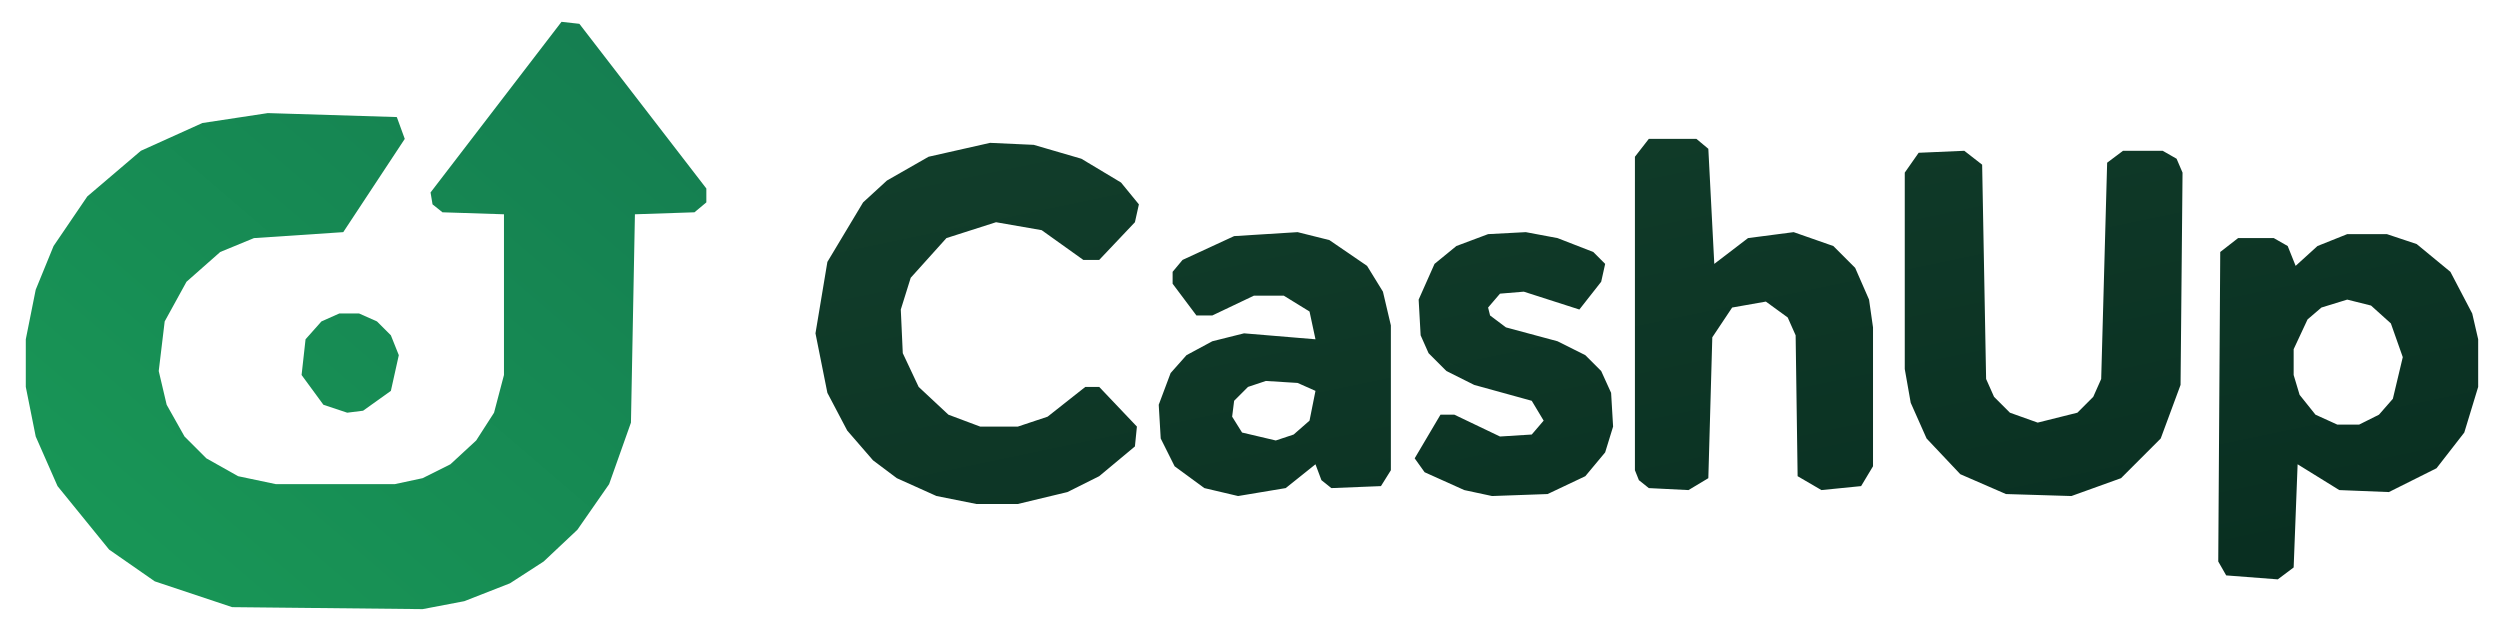
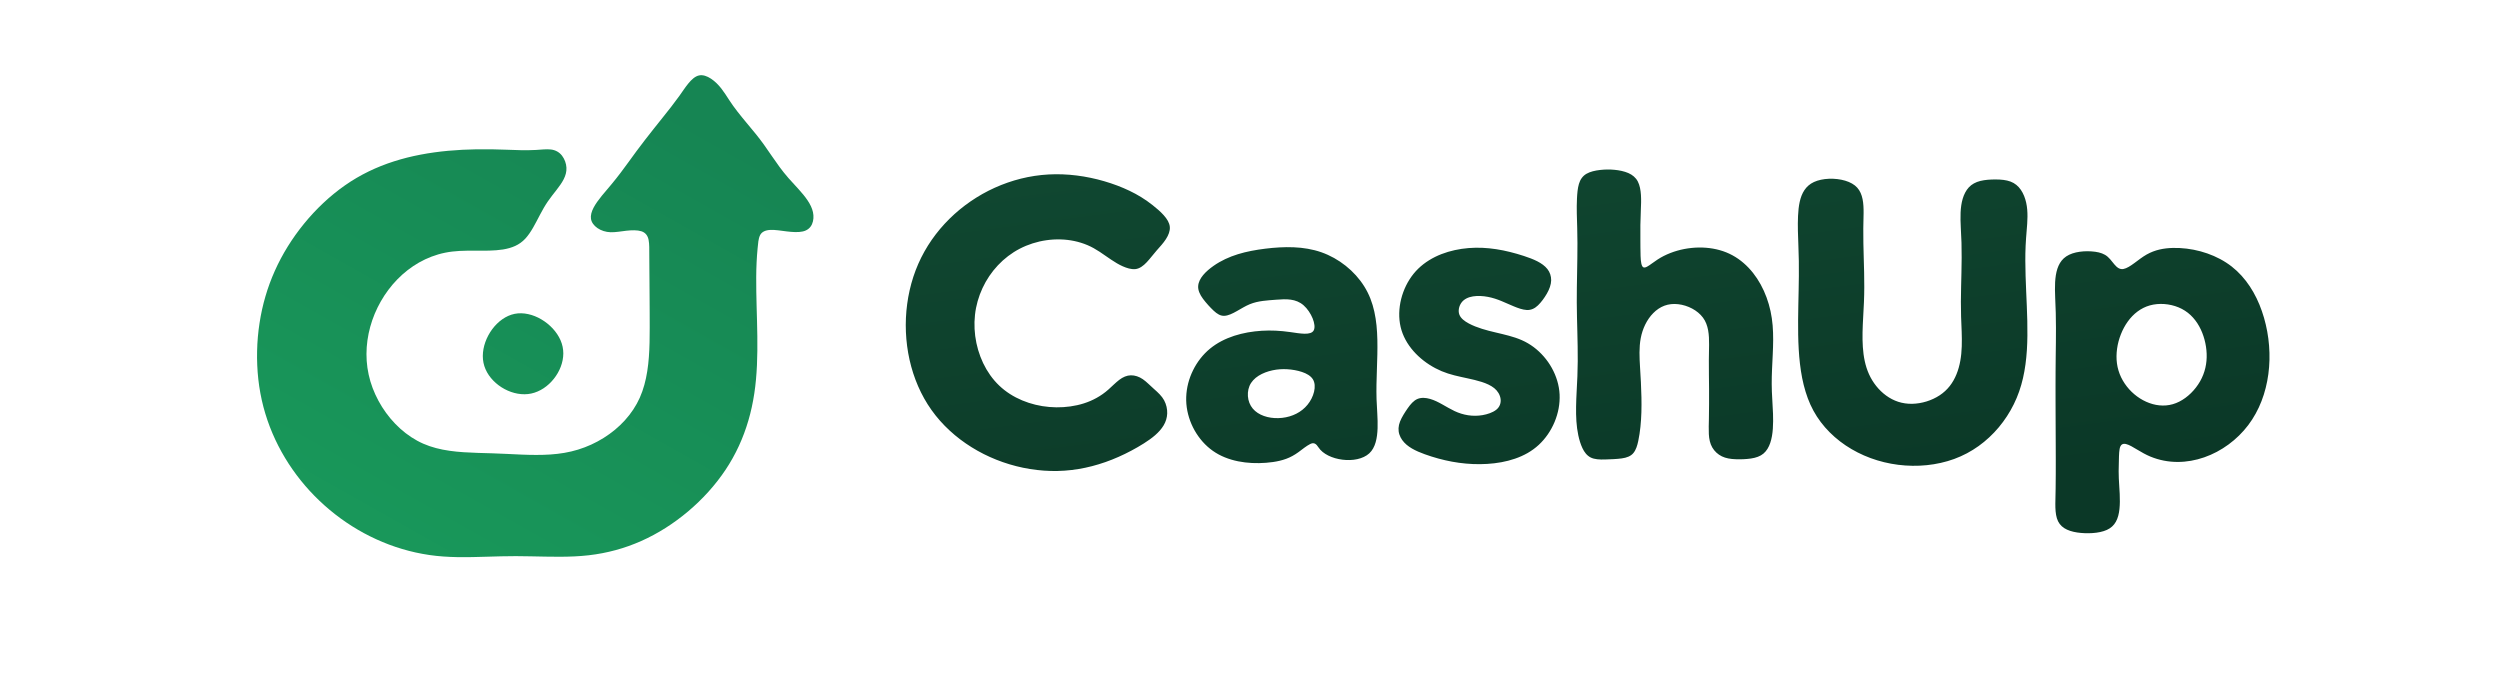
- <svg xmlns="http://www.w3.org/2000/svg" viewBox="145 35 1260 320" role="img" aria-label="CashUp">
+ <svg xmlns="http://www.w3.org/2000/svg" width="1536" height="413" viewBox="0 0 1536 413">
  <defs>
-     <linearGradient id="a" x1="0" x2="1" y1="1" y2="0">
-       <stop stop-color="#199957" />
-       <stop offset="1" stop-color="#147c50" />
+     <linearGradient id="icon" x1="0" y1="1" x2=".65" y2="0">
+       <stop stop-color="#199a5b" />
+       <stop offset="1" stop-color="#168553" />
    </linearGradient>
-     <linearGradient id="b" x1="0" x2="0.8" y1="0" y2="1">
-       <stop stop-color="#123e2b" />
-       <stop offset="1" stop-color="#092f21" />
+     <linearGradient id="text" x1="0" y1="0" x2=".5" y2="1">
+       <stop stop-color="#104831" />
+       <stop offset="1" stop-color="#0b3827" />
    </linearGradient>
  </defs>
-   <path fill="url(#a)" fill-rule="evenodd" d="M316,193 307,197 299,206 297,224 308,239 320,243 328,242 342,232 346,214 342,204 335,197 326,193Z M437,47 428,46 362,132 363,138 368,142 399,143 399,224 394,243 385,257 372,269 358,276 344,279 284,279 265,275 249,266 238,255 229,239 225,222 228,197 239,177 256,162 273,155 318,152 349,105 345,94 280,92 247,97 216,111 189,134 172,159 163,181 158,206 158,230 163,255 174,280 200,312 223,328 262,341 358,342 379,338 402,329 419,318 436,302 452,279 463,248 465,143 495,142 501,137 501,130Z" />
-   <path fill="url(#b)" fill-rule="evenodd" d="M1363,158 1348,153 1328,153 1313,159 1302,169 1298,159 1291,155 1273,155 1264,162 1263,318 1267,325 1293,327 1301,321 1303,269 1324,282 1349,283 1373,271 1387,253 1394,230 1394,206 1391,193 1380,172Z M1328,186 1340,189 1350,198 1356,215 1351,236 1344,244 1334,249 1323,249 1312,244 1304,234 1301,224 1301,211 1308,196 1315,190Z M895,153 879,159 868,168 860,186 861,204 865,213 874,222 888,229 917,237 923,247 917,254 901,255 878,244 871,244 858,266 863,273 883,282 897,285 925,284 944,275 954,263 958,250 957,233 952,222 944,214 930,207 904,200 896,194 895,190 901,183 913,182 941,191 952,177 954,168 948,162 930,155 914,152Z M741,166 736,172 736,178 748,194 756,194 777,184 792,184 805,192 808,206 772,203 756,207 743,214 735,223 729,239 730,256 737,270 752,281 769,285 793,281 808,269 811,277 816,281 841,280 846,272 846,199 842,182 834,169 815,156 799,152 767,154Z M767,237 774,230 783,227 799,228 808,232 805,247 797,254 788,257 771,253 766,245Z M1112,112 1105,122 1105,221 1108,238 1116,256 1133,274 1156,284 1189,285 1214,276 1234,256 1244,229 1245,122 1242,115 1235,111 1215,111 1207,117 1204,226 1200,235 1192,243 1172,248 1158,243 1150,235 1146,226 1144,118 1135,111Z M644,107 613,114 592,126 580,137 562,167 556,203 562,233 572,252 585,267 597,276 617,285 637,289 658,289 683,283 699,275 717,260 718,250 699,230 692,230 673,245 658,250 639,250 623,244 608,230 600,213 599,191 604,175 622,155 647,147 670,151 691,166 699,166 717,147 719,138 710,127 690,115 666,108Z M976,105 969,114 969,272 971,277 976,281 996,282 1006,276 1008,205 1018,190 1035,187 1046,195 1050,204 1051,275 1063,282 1083,280 1089,270 1089,200 1087,186 1080,170 1069,159 1049,152 1026,155 1009,168 1006,110 1000,105Z" />
+   <path d="M 316.17 192.83 C 313.47 193.38 310.90 194.56 308.56 196.21 C 306.23 197.85 304.13 199.95 302.36 202.35 C 300.60 204.74 299.17 207.42 298.18 210.21 C 297.19 212.99 296.65 215.90 296.64 218.73 C 296.63 221.57 297.20 224.33 298.32 226.88 C 299.44 229.44 301.08 231.79 303.08 233.84 C 305.08 235.90 307.43 237.66 309.98 239.03 C 312.53 240.40 315.28 241.38 318.07 241.87 C 320.86 242.36 323.68 242.37 326.38 241.79 C 329.08 241.22 331.66 240.08 334.01 238.53 C 336.36 236.97 338.49 235.00 340.27 232.75 C 342.06 230.51 343.51 227.99 344.52 225.34 C 345.53 222.69 346.09 219.91 346.10 217.14 C 346.10 214.38 345.52 211.63 344.39 209.04 C 343.25 206.44 341.60 204.00 339.58 201.82 C 337.57 199.65 335.19 197.74 332.62 196.23 C 330.05 194.71 327.29 193.59 324.49 192.99 C 321.69 192.38 318.86 192.29 316.17 192.83 Z M 429.42 46.36 C 427.04 46.90 424.88 48.88 422.89 51.32 C 420.90 53.75 419.09 56.56 417.38 58.95 C 415.66 61.34 414.04 63.48 412.38 65.62 C 410.72 67.75 409.00 69.92 407.20 72.17 C 405.41 74.43 403.56 76.74 401.70 79.07 C 399.85 81.41 398.00 83.76 396.20 86.08 C 394.39 88.41 392.65 90.70 391.00 92.95 C 389.34 95.19 387.76 97.39 386.16 99.59 C 384.56 101.78 382.95 103.98 381.26 106.22 C 379.56 108.45 377.77 110.73 375.81 113.09 C 373.85 115.45 371.69 117.90 369.70 120.35 C 367.71 122.81 365.90 125.28 364.66 127.66 C 363.43 130.04 362.78 132.34 363.10 134.47 C 363.42 136.60 364.87 138.61 367.07 140.13 C 369.27 141.65 372.16 142.61 375.22 142.69 C 378.27 142.76 381.53 142.13 384.84 141.76 C 388.15 141.39 391.53 141.30 394.05 142.09 C 396.58 142.89 397.98 144.77 398.50 147.41 C 399.02 150.06 398.90 153.27 398.92 156.34 C 398.94 159.40 398.96 162.43 398.98 165.45 C 399.00 168.47 399.03 171.48 399.05 174.47 C 399.07 177.46 399.09 180.45 399.11 183.43 C 399.13 186.41 399.15 189.39 399.16 192.38 C 399.18 195.37 399.19 198.37 399.18 201.37 C 399.18 204.38 399.17 207.40 399.09 210.40 C 399.02 213.39 398.89 216.38 398.67 219.33 C 398.45 222.28 398.13 225.19 397.68 228.05 C 397.24 230.90 396.65 233.70 395.90 236.42 C 395.15 239.14 394.23 241.78 393.10 244.32 C 391.97 246.86 390.62 249.30 389.08 251.62 C 387.54 253.94 385.82 256.15 383.93 258.23 C 382.04 260.31 379.98 262.27 377.80 264.08 C 375.61 265.89 373.28 267.56 370.85 269.08 C 368.42 270.60 365.88 271.96 363.26 273.16 C 360.65 274.35 357.95 275.38 355.19 276.23 C 352.44 277.08 349.64 277.74 346.80 278.23 C 343.96 278.72 341.09 279.04 338.19 279.24 C 335.29 279.44 332.36 279.51 329.41 279.51 C 326.47 279.51 323.50 279.43 320.52 279.31 C 317.54 279.19 314.55 279.04 311.55 278.89 C 308.56 278.75 305.56 278.62 302.56 278.52 C 299.57 278.43 296.58 278.36 293.61 278.26 C 290.65 278.17 287.70 278.04 284.79 277.84 C 281.88 277.64 279.01 277.37 276.19 276.96 C 273.37 276.56 270.60 276.02 267.91 275.31 C 265.21 274.60 262.58 273.71 260.03 272.59 C 257.48 271.47 255.02 270.12 252.66 268.57 C 250.30 267.02 248.04 265.27 245.91 263.35 C 243.78 261.43 241.77 259.34 239.90 257.12 C 238.04 254.90 236.32 252.54 234.76 250.07 C 233.21 247.61 231.82 245.04 230.61 242.40 C 229.40 239.76 228.38 237.04 227.56 234.29 C 226.75 231.53 226.14 228.74 225.74 225.93 C 225.34 223.13 225.15 220.30 225.16 217.49 C 225.17 214.67 225.37 211.85 225.76 209.07 C 226.15 206.28 226.72 203.51 227.47 200.80 C 228.21 198.08 229.14 195.41 230.22 192.80 C 231.31 190.19 232.56 187.65 233.96 185.19 C 235.36 182.73 236.91 180.36 238.61 178.10 C 240.30 175.83 242.14 173.68 244.11 171.66 C 246.08 169.63 248.18 167.75 250.41 166.01 C 252.64 164.28 254.98 162.70 257.44 161.30 C 259.91 159.90 262.48 158.69 265.16 157.67 C 267.83 156.65 270.61 155.84 273.48 155.26 C 276.36 154.67 279.33 154.34 282.36 154.17 C 285.39 154.01 288.46 154.00 291.52 154.01 C 294.57 154.02 297.60 154.05 300.54 153.98 C 303.48 153.90 306.33 153.71 309.03 153.28 C 311.72 152.84 314.25 152.16 316.55 151.10 C 318.85 150.04 320.91 148.59 322.71 146.66 C 324.50 144.74 326.06 142.40 327.53 139.86 C 329.00 137.32 330.39 134.57 331.83 131.84 C 333.28 129.10 334.80 126.37 336.52 123.86 C 338.24 121.35 340.13 119.02 341.88 116.77 C 343.63 114.51 345.23 112.32 346.36 110.07 C 347.49 107.82 348.15 105.51 348.02 103.02 C 347.90 100.53 346.95 97.80 345.32 95.67 C 343.69 93.54 341.33 92.18 338.50 91.85 C 335.68 91.52 332.44 91.95 329.30 92.13 C 326.16 92.30 323.06 92.33 320.00 92.27 C 316.94 92.22 313.91 92.10 310.89 91.98 C 307.88 91.87 304.88 91.78 301.89 91.73 C 298.90 91.69 295.92 91.69 292.96 91.73 C 290.00 91.78 287.05 91.87 284.13 92.02 C 281.20 92.17 278.29 92.38 275.41 92.64 C 272.52 92.91 269.65 93.23 266.81 93.63 C 263.97 94.02 261.16 94.48 258.37 95.02 C 255.59 95.55 252.83 96.16 250.10 96.84 C 247.38 97.53 244.68 98.30 242.02 99.15 C 239.36 100.00 236.73 100.94 234.14 101.97 C 231.56 103.00 229.01 104.12 226.50 105.34 C 223.99 106.56 221.52 107.88 219.09 109.30 C 216.67 110.72 214.29 112.25 211.96 113.88 C 209.63 115.51 207.34 117.23 205.12 119.05 C 202.89 120.86 200.72 122.77 198.62 124.75 C 196.51 126.73 194.47 128.78 192.49 130.91 C 190.52 133.03 188.61 135.22 186.79 137.46 C 184.96 139.70 183.20 142.00 181.53 144.34 C 179.86 146.68 178.28 149.07 176.78 151.48 C 175.28 153.90 173.87 156.35 172.55 158.83 C 171.23 161.31 170.01 163.82 168.87 166.37 C 167.73 168.92 166.68 171.49 165.71 174.10 C 164.75 176.72 163.88 179.36 163.10 182.04 C 162.31 184.71 161.62 187.42 161.01 190.17 C 160.40 192.91 159.89 195.69 159.46 198.50 C 159.03 201.31 158.68 204.15 158.43 207.02 C 158.18 209.89 158.02 212.77 157.96 215.67 C 157.89 218.56 157.92 221.47 158.05 224.37 C 158.17 227.27 158.39 230.16 158.71 233.04 C 159.03 235.92 159.45 238.79 159.98 241.62 C 160.50 244.45 161.13 247.26 161.85 250.03 C 162.58 252.79 163.41 255.52 164.33 258.22 C 165.25 260.91 166.27 263.56 167.38 266.17 C 168.49 268.78 169.69 271.35 170.98 273.87 C 172.27 276.39 173.64 278.86 175.10 281.28 C 176.55 283.71 178.09 286.08 179.71 288.39 C 181.32 290.71 183.02 292.97 184.79 295.17 C 186.55 297.37 188.39 299.51 190.30 301.59 C 192.21 303.67 194.19 305.68 196.24 307.63 C 198.28 309.58 200.39 311.46 202.56 313.27 C 204.72 315.08 206.95 316.82 209.24 318.49 C 211.52 320.15 213.86 321.74 216.25 323.25 C 218.64 324.76 221.08 326.19 223.57 327.54 C 226.06 328.88 228.59 330.15 231.17 331.32 C 233.74 332.50 236.36 333.59 239.02 334.59 C 241.67 335.59 244.37 336.49 247.10 337.30 C 249.82 338.12 252.58 338.83 255.37 339.45 C 258.16 340.06 260.98 340.58 263.82 341.00 C 266.66 341.41 269.53 341.72 272.41 341.92 C 275.30 342.13 278.21 342.25 281.13 342.30 C 284.06 342.34 287.00 342.33 289.96 342.28 C 292.92 342.23 295.89 342.14 298.88 342.05 C 301.87 341.96 304.87 341.87 307.88 341.80 C 310.90 341.73 313.92 341.69 316.95 341.69 C 319.98 341.70 323.02 341.75 326.06 341.81 C 329.10 341.87 332.13 341.94 335.15 341.99 C 338.17 342.05 341.18 342.08 344.16 342.07 C 347.15 342.05 350.11 341.99 353.03 341.85 C 355.96 341.71 358.85 341.48 361.70 341.16 C 364.56 340.83 367.36 340.40 370.13 339.87 C 372.90 339.34 375.63 338.70 378.32 337.97 C 381.02 337.24 383.67 336.40 386.28 335.47 C 388.90 334.53 391.48 333.50 394.02 332.37 C 396.56 331.24 399.07 330.01 401.54 328.68 C 404.01 327.35 406.45 325.93 408.85 324.41 C 411.26 322.89 413.62 321.27 415.94 319.57 C 418.26 317.87 420.53 316.09 422.74 314.23 C 424.95 312.36 427.10 310.42 429.18 308.41 C 431.27 306.40 433.28 304.32 435.21 302.18 C 437.15 300.03 439.00 297.83 440.77 295.57 C 442.53 293.31 444.20 291.00 445.78 288.64 C 447.35 286.28 448.82 283.87 450.19 281.42 C 451.56 278.97 452.82 276.48 453.99 273.95 C 455.15 271.42 456.22 268.85 457.19 266.24 C 458.16 263.63 459.04 260.98 459.82 258.30 C 460.61 255.61 461.30 252.89 461.90 250.13 C 462.50 247.38 463.01 244.59 463.44 241.76 C 463.87 238.94 464.21 236.08 464.47 233.20 C 464.74 230.31 464.93 227.40 465.07 224.46 C 465.20 221.52 465.28 218.56 465.31 215.58 C 465.34 212.61 465.33 209.61 465.30 206.59 C 465.26 203.58 465.20 200.56 465.12 197.52 C 465.05 194.49 464.96 191.44 464.87 188.39 C 464.79 185.35 464.72 182.30 464.67 179.27 C 464.62 176.24 464.60 173.21 464.62 170.22 C 464.64 167.22 464.71 164.24 464.85 161.30 C 464.99 158.36 465.19 155.45 465.47 152.59 C 465.76 149.73 465.91 146.69 466.98 144.52 C 468.05 142.35 470.43 141.38 473.38 141.26 C 476.34 141.13 479.85 141.75 483.38 142.18 C 486.90 142.61 490.44 142.83 493.23 142.21 C 496.02 141.60 497.92 139.94 498.90 137.72 C 499.89 135.49 500.02 132.83 499.49 130.36 C 498.95 127.88 497.77 125.49 496.20 123.15 C 494.64 120.80 492.70 118.51 490.65 116.24 C 488.60 113.96 486.44 111.70 484.45 109.43 C 482.46 107.16 480.66 104.87 478.96 102.58 C 477.27 100.29 475.68 97.99 474.10 95.70 C 472.53 93.40 470.97 91.11 469.34 88.84 C 467.71 86.57 465.98 84.32 464.16 82.08 C 462.35 79.84 460.47 77.60 458.60 75.36 C 456.73 73.11 454.86 70.84 453.08 68.54 C 451.29 66.24 449.60 63.90 448.04 61.50 C 446.48 59.11 444.99 56.70 443.21 54.42 C 441.43 52.15 439.26 49.93 436.83 48.34 C 434.41 46.74 431.80 45.83 429.42 46.36 Z" fill="url(#icon)" fill-rule="evenodd" />
+   <path d="M 1335.03 152.33 C 1332.23 152.40 1329.50 152.68 1326.81 153.31 C 1324.13 153.94 1321.50 154.92 1318.91 156.37 C 1316.33 157.83 1313.78 159.85 1311.36 161.63 C 1308.95 163.40 1306.66 164.90 1304.61 165.27 C 1302.55 165.65 1300.81 164.54 1299.12 162.50 C 1297.44 160.45 1295.69 157.93 1293.34 156.58 C 1291.00 155.22 1288.15 154.67 1285.00 154.45 C 1281.86 154.22 1278.48 154.42 1275.46 155.10 C 1272.44 155.79 1269.86 157.00 1267.99 158.72 C 1266.13 160.43 1264.88 162.62 1264.05 165.13 C 1263.23 167.64 1262.83 170.47 1262.66 173.47 C 1262.50 176.46 1262.57 179.63 1262.70 182.80 C 1262.82 185.98 1262.98 189.15 1263.06 192.24 C 1263.14 195.32 1263.17 198.35 1263.18 201.34 C 1263.19 204.33 1263.17 207.28 1263.14 210.23 C 1263.11 213.18 1263.06 216.11 1263.03 219.07 C 1262.99 222.02 1262.97 224.99 1262.95 227.98 C 1262.93 230.98 1262.92 233.98 1262.92 237.00 C 1262.92 240.02 1262.92 243.05 1262.93 246.09 C 1262.94 249.12 1262.95 252.16 1262.96 255.20 C 1262.97 258.23 1262.99 261.27 1263.00 264.30 C 1263.02 267.32 1263.03 270.34 1263.04 273.35 C 1263.05 276.35 1263.06 279.34 1263.07 282.32 C 1263.07 285.29 1263.07 288.23 1263.06 291.16 C 1263.05 294.10 1263.03 297.04 1262.98 300.08 C 1262.94 303.12 1262.81 306.31 1262.80 309.50 C 1262.79 312.70 1262.96 315.82 1263.75 318.44 C 1264.55 321.05 1266.07 323.07 1268.25 324.47 C 1270.43 325.87 1273.20 326.71 1276.23 327.16 C 1279.25 327.62 1282.54 327.73 1285.71 327.52 C 1288.89 327.30 1291.93 326.71 1294.43 325.59 C 1296.92 324.47 1298.77 322.76 1299.99 320.56 C 1301.22 318.36 1301.88 315.70 1302.19 312.79 C 1302.51 309.88 1302.49 306.72 1302.35 303.51 C 1302.21 300.31 1301.95 297.06 1301.80 293.98 C 1301.66 290.89 1301.69 288.12 1301.79 285.18 C 1301.89 282.25 1301.81 278.55 1302.29 275.85 C 1302.77 273.15 1304.18 272.34 1306.18 272.80 C 1308.18 273.26 1310.62 274.75 1313.19 276.30 C 1315.75 277.85 1318.45 279.38 1321.17 280.51 C 1323.89 281.63 1326.66 282.46 1329.45 283.00 C 1332.23 283.55 1335.04 283.81 1337.84 283.82 C 1340.63 283.83 1343.42 283.58 1346.17 283.10 C 1348.92 282.62 1351.64 281.91 1354.29 280.98 C 1356.94 280.06 1359.53 278.92 1362.03 277.60 C 1364.53 276.27 1366.93 274.76 1369.22 273.08 C 1371.51 271.40 1373.68 269.56 1375.70 267.57 C 1377.73 265.58 1379.60 263.45 1381.31 261.20 C 1383.01 258.95 1384.54 256.57 1385.90 254.10 C 1387.27 251.63 1388.46 249.06 1389.48 246.42 C 1390.51 243.77 1391.37 241.05 1392.06 238.27 C 1392.76 235.50 1393.30 232.67 1393.68 229.80 C 1394.06 226.94 1394.29 224.04 1394.36 221.14 C 1394.43 218.23 1394.35 215.32 1394.12 212.41 C 1393.90 209.51 1393.52 206.61 1393.00 203.75 C 1392.48 200.89 1391.82 198.07 1391.02 195.30 C 1390.22 192.53 1389.28 189.81 1388.20 187.18 C 1387.11 184.55 1385.89 182.00 1384.50 179.56 C 1383.12 177.12 1381.59 174.79 1379.89 172.60 C 1378.20 170.41 1376.34 168.35 1374.32 166.46 C 1372.29 164.57 1370.10 162.85 1367.73 161.32 C 1365.36 159.78 1362.83 158.44 1360.20 157.29 C 1357.56 156.14 1354.81 155.18 1352.01 154.42 C 1349.22 153.67 1346.36 153.11 1343.51 152.76 C 1340.67 152.41 1337.82 152.27 1335.03 152.33 Z M 1320.87 187.64 C 1323.65 186.86 1326.68 186.59 1329.70 186.80 C 1332.72 187.01 1335.75 187.71 1338.52 188.85 C 1341.29 190.00 1343.78 191.61 1345.88 193.59 C 1347.99 195.57 1349.75 197.91 1351.17 200.47 C 1352.60 203.03 1353.68 205.80 1354.45 208.66 C 1355.21 211.51 1355.67 214.44 1355.77 217.35 C 1355.88 220.27 1355.63 223.18 1354.97 226.02 C 1354.31 228.86 1353.24 231.64 1351.74 234.27 C 1350.24 236.90 1348.33 239.38 1346.15 241.52 C 1343.97 243.66 1341.52 245.47 1338.92 246.78 C 1336.33 248.09 1333.59 248.87 1330.83 249.09 C 1328.07 249.32 1325.29 249.02 1322.58 248.27 C 1319.87 247.52 1317.25 246.33 1314.80 244.78 C 1312.36 243.23 1310.10 241.32 1308.13 239.13 C 1306.17 236.94 1304.49 234.47 1303.21 231.81 C 1301.93 229.14 1301.06 226.28 1300.66 223.31 C 1300.26 220.34 1300.31 217.28 1300.73 214.25 C 1301.15 211.22 1301.95 208.23 1303.07 205.40 C 1304.18 202.58 1305.60 199.92 1307.31 197.55 C 1309.02 195.18 1311.02 193.09 1313.29 191.40 C 1315.56 189.71 1318.09 188.42 1320.87 187.64 Z M 902.33 152.41 C 899.48 152.64 896.63 153.05 893.83 153.67 C 891.03 154.28 888.27 155.10 885.62 156.13 C 882.97 157.16 880.42 158.42 878.03 159.90 C 875.64 161.38 873.40 163.10 871.38 165.06 C 869.36 167.02 867.56 169.25 866.01 171.69 C 864.46 174.13 863.16 176.77 862.16 179.52 C 861.15 182.28 860.44 185.14 860.04 188.03 C 859.65 190.92 859.57 193.83 859.85 196.67 C 860.13 199.52 860.77 202.28 861.78 204.91 C 862.79 207.53 864.14 210.01 865.77 212.33 C 867.40 214.65 869.30 216.81 871.39 218.77 C 873.49 220.74 875.78 222.51 878.19 224.06 C 880.61 225.62 883.14 226.95 885.72 228.04 C 888.30 229.12 890.90 229.93 893.56 230.61 C 896.22 231.29 898.93 231.85 901.75 232.47 C 904.56 233.08 907.55 233.75 910.42 234.68 C 913.30 235.61 916.01 236.81 918.09 238.50 C 920.16 240.18 921.62 242.54 921.96 245.09 C 922.30 247.64 921.40 250.13 919.22 251.81 C 917.04 253.49 913.90 254.53 910.91 255.05 C 907.92 255.57 904.91 255.57 902.01 255.13 C 899.10 254.69 896.31 253.79 893.70 252.57 C 891.10 251.34 888.63 249.85 886.16 248.47 C 883.70 247.09 881.23 245.83 878.62 245.09 C 876.01 244.35 873.27 244.13 870.91 245.11 C 868.55 246.10 866.60 248.37 864.81 250.95 C 863.03 253.54 861.25 256.30 860.17 259.02 C 859.10 261.74 858.96 264.47 859.78 266.95 C 860.59 269.42 862.18 271.52 864.18 273.23 C 866.19 274.94 868.65 276.31 871.29 277.47 C 873.94 278.63 876.74 279.60 879.52 280.49 C 882.31 281.37 885.10 282.14 887.92 282.78 C 890.73 283.43 893.56 283.95 896.41 284.34 C 899.26 284.73 902.13 284.99 905.02 285.11 C 907.90 285.23 910.82 285.20 913.74 285.03 C 916.66 284.85 919.58 284.51 922.44 283.99 C 925.31 283.46 928.12 282.75 930.82 281.81 C 933.53 280.88 936.13 279.73 938.58 278.33 C 941.02 276.92 943.31 275.27 945.40 273.34 C 947.48 271.42 949.35 269.23 950.99 266.86 C 952.63 264.48 954.02 261.92 955.14 259.25 C 956.25 256.57 957.09 253.78 957.62 250.94 C 958.14 248.10 958.35 245.22 958.22 242.37 C 958.08 239.51 957.58 236.69 956.76 233.95 C 955.95 231.22 954.82 228.57 953.43 226.07 C 952.04 223.56 950.38 221.20 948.50 219.05 C 946.63 216.89 944.54 214.94 942.28 213.25 C 940.02 211.56 937.60 210.15 935.05 209.02 C 932.51 207.90 929.85 207.03 927.13 206.29 C 924.41 205.54 921.62 204.91 918.83 204.24 C 916.03 203.58 913.23 202.89 910.47 202.01 C 907.71 201.14 904.97 200.10 902.39 198.72 C 899.82 197.34 897.53 195.63 896.64 193.33 C 895.75 191.02 896.37 188.01 897.97 185.87 C 899.56 183.73 902.11 182.57 905.01 182.10 C 907.92 181.63 911.18 181.83 914.19 182.40 C 917.21 182.97 919.90 183.90 922.46 184.95 C 925.03 186.00 927.49 187.16 930.05 188.21 C 932.62 189.27 935.41 190.31 938.03 190.46 C 940.64 190.61 942.93 189.55 944.93 187.62 C 946.93 185.69 948.84 183.09 950.39 180.41 C 951.94 177.72 952.99 174.88 953.04 172.25 C 953.08 169.62 952.24 167.22 950.72 165.29 C 949.19 163.36 947.01 161.82 944.51 160.53 C 942.00 159.25 939.16 158.21 936.32 157.28 C 933.48 156.35 930.65 155.53 927.82 154.83 C 924.99 154.12 922.16 153.55 919.33 153.11 C 916.50 152.68 913.67 152.39 910.84 152.26 C 908.01 152.14 905.17 152.18 902.33 152.41 Z M 777.39 152.79 C 774.50 153.14 771.64 153.58 768.84 154.13 C 766.03 154.68 763.27 155.35 760.59 156.18 C 757.91 157.01 755.30 158.00 752.78 159.19 C 750.27 160.38 747.84 161.77 745.54 163.39 C 743.23 165.02 740.97 166.90 739.23 168.99 C 737.49 171.08 736.29 173.38 736.15 175.84 C 736.01 178.30 737.17 180.98 739.14 183.61 C 741.11 186.25 743.53 188.87 745.67 190.89 C 747.81 192.91 749.92 194.17 752.29 194.04 C 754.66 193.92 757.21 192.67 759.84 191.19 C 762.47 189.71 765.17 188.01 767.84 186.92 C 770.51 185.83 773.17 185.26 775.88 184.89 C 778.59 184.53 781.37 184.35 784.27 184.13 C 787.17 183.90 790.16 183.71 793.02 184.11 C 795.87 184.51 798.60 185.52 800.96 187.61 C 803.32 189.70 805.30 192.71 806.48 195.61 C 807.65 198.51 808.02 201.29 807.17 202.94 C 806.32 204.58 804.24 205.07 801.59 205.04 C 798.95 205.01 795.75 204.46 792.66 204.02 C 789.56 203.58 786.63 203.29 783.76 203.16 C 780.89 203.03 778.08 203.05 775.23 203.22 C 772.38 203.40 769.51 203.73 766.67 204.23 C 763.83 204.74 761.03 205.43 758.30 206.31 C 755.58 207.20 752.94 208.29 750.44 209.60 C 747.94 210.91 745.58 212.45 743.42 214.23 C 741.25 216.01 739.28 218.05 737.53 220.28 C 735.79 222.51 734.27 224.93 733.01 227.49 C 731.75 230.04 730.74 232.73 730.03 235.49 C 729.32 238.26 728.91 241.09 728.81 243.93 C 728.71 246.78 728.95 249.63 729.50 252.43 C 730.06 255.23 730.92 257.98 732.06 260.61 C 733.20 263.24 734.61 265.74 736.27 268.06 C 737.92 270.39 739.81 272.52 741.91 274.40 C 744.01 276.28 746.31 277.90 748.77 279.23 C 751.23 280.55 753.86 281.60 756.58 282.40 C 759.30 283.21 762.11 283.77 764.97 284.11 C 767.83 284.46 770.73 284.59 773.60 284.54 C 776.48 284.49 779.34 284.27 782.12 283.87 C 784.90 283.47 787.62 282.86 790.23 281.90 C 792.85 280.93 795.36 279.56 797.77 277.80 C 800.19 276.04 802.55 274.03 804.99 272.80 C 807.43 271.57 808.74 272.83 810.08 274.88 C 811.42 276.94 813.56 278.63 816.14 279.91 C 818.71 281.19 821.72 282.05 824.81 282.43 C 827.89 282.82 831.05 282.73 833.91 282.10 C 836.77 281.47 839.35 280.31 841.26 278.56 C 843.18 276.80 844.41 274.43 845.19 271.75 C 845.96 269.07 846.29 266.08 846.39 263.09 C 846.49 260.09 846.37 257.13 846.21 254.17 C 846.05 251.20 845.85 248.24 845.75 245.24 C 845.66 242.24 845.66 239.20 845.71 236.15 C 845.76 233.10 845.86 230.04 845.97 226.97 C 846.07 223.91 846.17 220.85 846.24 217.81 C 846.30 214.77 846.32 211.75 846.25 208.77 C 846.18 205.78 846.02 202.84 845.73 199.95 C 845.43 197.07 845.00 194.24 844.39 191.48 C 843.78 188.72 842.99 186.04 841.97 183.45 C 840.95 180.86 839.69 178.36 838.20 175.97 C 836.71 173.59 834.99 171.32 833.08 169.20 C 831.17 167.09 829.08 165.12 826.83 163.33 C 824.58 161.54 822.18 159.92 819.67 158.52 C 817.15 157.12 814.53 155.93 811.82 154.98 C 809.11 154.03 806.33 153.33 803.50 152.84 C 800.67 152.34 797.78 152.05 794.88 151.93 C 791.98 151.80 789.05 151.84 786.12 152.00 C 783.20 152.15 780.28 152.43 777.39 152.79 Z M 781.84 227.52 C 784.86 226.87 787.88 226.68 790.92 226.86 C 793.95 227.05 797.08 227.58 799.93 228.53 C 802.77 229.48 805.23 230.88 806.58 232.95 C 807.92 235.02 808.04 237.84 807.36 240.69 C 806.68 243.55 805.23 246.38 803.35 248.67 C 801.48 250.96 799.15 252.81 796.50 254.16 C 793.85 255.52 790.85 256.39 787.78 256.73 C 784.70 257.08 781.56 256.91 778.68 256.21 C 775.80 255.51 773.17 254.27 771.13 252.49 C 769.08 250.71 767.64 248.31 767.02 245.54 C 766.41 242.78 766.60 239.76 767.67 237.16 C 768.75 234.56 770.77 232.46 773.29 230.86 C 775.81 229.27 778.82 228.17 781.84 227.52 Z M 1114.51 111.82 C 1111.93 113.01 1110.03 114.73 1108.63 116.83 C 1107.22 118.93 1106.31 121.41 1105.72 124.10 C 1105.13 126.80 1104.85 129.72 1104.71 132.70 C 1104.57 135.68 1104.57 138.73 1104.63 141.80 C 1104.69 144.88 1104.81 147.99 1104.93 151.09 C 1105.05 154.20 1105.15 157.29 1105.20 160.36 C 1105.25 163.43 1105.25 166.47 1105.22 169.50 C 1105.20 172.53 1105.14 175.54 1105.08 178.55 C 1105.02 181.55 1104.95 184.55 1104.89 187.54 C 1104.83 190.53 1104.78 193.53 1104.76 196.52 C 1104.74 199.52 1104.74 202.52 1104.80 205.54 C 1104.85 208.55 1104.95 211.57 1105.13 214.58 C 1105.30 217.59 1105.55 220.58 1105.90 223.54 C 1106.24 226.49 1106.69 229.42 1107.25 232.28 C 1107.82 235.14 1108.51 237.95 1109.35 240.68 C 1110.18 243.41 1111.17 246.06 1112.32 248.61 C 1113.48 251.16 1114.81 253.60 1116.32 255.94 C 1117.83 258.27 1119.51 260.49 1121.34 262.59 C 1123.17 264.68 1125.15 266.66 1127.26 268.51 C 1129.37 270.36 1131.61 272.07 1133.96 273.66 C 1136.31 275.24 1138.78 276.68 1141.33 277.98 C 1143.89 279.28 1146.53 280.44 1149.25 281.44 C 1151.96 282.44 1154.75 283.29 1157.59 283.98 C 1160.43 284.67 1163.32 285.20 1166.24 285.57 C 1169.15 285.94 1172.09 286.14 1175.03 286.18 C 1177.96 286.22 1180.90 286.10 1183.81 285.80 C 1186.71 285.50 1189.59 285.04 1192.41 284.40 C 1195.24 283.77 1198.01 282.96 1200.69 281.98 C 1203.38 280.99 1205.98 279.83 1208.49 278.50 C 1210.99 277.17 1213.39 275.67 1215.69 274.03 C 1217.98 272.38 1220.17 270.59 1222.23 268.66 C 1224.30 266.74 1226.24 264.69 1228.06 262.52 C 1229.87 260.35 1231.55 258.08 1233.09 255.71 C 1234.64 253.34 1236.04 250.87 1237.29 248.34 C 1238.54 245.80 1239.64 243.19 1240.57 240.52 C 1241.51 237.85 1242.28 235.12 1242.92 232.35 C 1243.56 229.57 1244.06 226.75 1244.45 223.88 C 1244.84 221.02 1245.12 218.11 1245.31 215.17 C 1245.50 212.23 1245.60 209.25 1245.63 206.25 C 1245.67 203.25 1245.64 200.23 1245.57 197.18 C 1245.50 194.13 1245.39 191.07 1245.27 187.99 C 1245.14 184.92 1245.00 181.83 1244.87 178.74 C 1244.74 175.65 1244.61 172.56 1244.52 169.47 C 1244.42 166.38 1244.36 163.29 1244.36 160.22 C 1244.35 157.14 1244.40 154.08 1244.54 151.04 C 1244.67 147.99 1244.91 144.97 1245.16 141.97 C 1245.42 138.98 1245.66 136.02 1245.68 133.10 C 1245.70 130.19 1245.51 127.33 1244.89 124.54 C 1244.27 121.75 1243.22 118.98 1241.64 116.67 C 1240.07 114.36 1237.94 112.55 1235.27 111.56 C 1232.59 110.56 1229.43 110.27 1226.20 110.26 C 1222.97 110.25 1219.66 110.45 1216.76 111.16 C 1213.86 111.88 1211.44 113.19 1209.66 115.10 C 1207.89 117.02 1206.68 119.45 1205.88 122.12 C 1205.09 124.79 1204.72 127.66 1204.59 130.64 C 1204.45 133.63 1204.56 136.72 1204.71 139.84 C 1204.87 142.96 1205.05 146.09 1205.14 149.18 C 1205.23 152.26 1205.26 155.32 1205.24 158.35 C 1205.23 161.39 1205.17 164.40 1205.11 167.40 C 1205.04 170.41 1204.96 173.40 1204.90 176.40 C 1204.83 179.40 1204.78 182.40 1204.77 185.41 C 1204.76 188.43 1204.80 191.46 1204.89 194.51 C 1204.99 197.56 1205.14 200.64 1205.25 203.70 C 1205.35 206.77 1205.41 209.82 1205.30 212.83 C 1205.20 215.84 1204.93 218.81 1204.41 221.69 C 1203.89 224.57 1203.13 227.35 1202.06 229.96 C 1201.00 232.56 1199.64 235.00 1197.93 237.18 C 1196.22 239.36 1194.14 241.29 1191.71 242.89 C 1189.28 244.49 1186.53 245.76 1183.66 246.65 C 1180.78 247.54 1177.78 248.04 1174.83 248.10 C 1171.87 248.15 1168.98 247.74 1166.29 246.87 C 1163.60 245.99 1161.10 244.67 1158.82 243.01 C 1156.54 241.35 1154.49 239.36 1152.73 237.14 C 1150.96 234.92 1149.47 232.47 1148.31 229.90 C 1147.15 227.34 1146.30 224.64 1145.70 221.85 C 1145.09 219.06 1144.73 216.17 1144.53 213.21 C 1144.33 210.26 1144.29 207.23 1144.35 204.17 C 1144.41 201.11 1144.56 198.02 1144.73 194.92 C 1144.90 191.81 1145.08 188.71 1145.21 185.62 C 1145.34 182.54 1145.40 179.49 1145.41 176.46 C 1145.42 173.43 1145.38 170.42 1145.32 167.41 C 1145.25 164.41 1145.17 161.42 1145.08 158.42 C 1145.00 155.42 1144.91 152.42 1144.86 149.40 C 1144.80 146.38 1144.78 143.34 1144.81 140.28 C 1144.84 137.21 1144.97 134.09 1144.99 131.04 C 1145.02 127.99 1144.91 125.02 1144.36 122.34 C 1143.81 119.65 1142.83 117.25 1141.09 115.31 C 1139.36 113.37 1136.75 111.92 1133.68 111.01 C 1130.60 110.09 1127.10 109.70 1123.72 109.83 C 1120.34 109.97 1117.09 110.63 1114.51 111.82 Z M 644.23 107.19 C 641.35 107.35 638.50 107.64 635.67 108.07 C 632.84 108.50 630.04 109.06 627.27 109.75 C 624.50 110.44 621.77 111.26 619.09 112.19 C 616.40 113.13 613.76 114.18 611.18 115.35 C 608.59 116.52 606.06 117.80 603.59 119.19 C 601.13 120.59 598.72 122.08 596.39 123.68 C 594.06 125.28 591.80 126.99 589.62 128.78 C 587.44 130.58 585.35 132.47 583.34 134.45 C 581.33 136.44 579.42 138.51 577.60 140.66 C 575.79 142.81 574.07 145.05 572.46 147.36 C 570.86 149.67 569.36 152.06 567.98 154.52 C 566.60 156.98 565.33 159.51 564.20 162.10 C 563.06 164.70 562.05 167.35 561.16 170.06 C 560.28 172.77 559.52 175.52 558.89 178.31 C 558.25 181.10 557.75 183.93 557.37 186.78 C 556.98 189.62 556.73 192.49 556.60 195.37 C 556.47 198.24 556.47 201.12 556.59 204.00 C 556.71 206.87 556.96 209.74 557.33 212.59 C 557.70 215.43 558.20 218.26 558.82 221.05 C 559.45 223.84 560.20 226.60 561.07 229.30 C 561.95 232.01 562.95 234.66 564.07 237.25 C 565.20 239.85 566.45 242.38 567.83 244.83 C 569.20 247.28 570.70 249.65 572.33 251.93 C 573.96 254.22 575.70 256.41 577.56 258.51 C 579.42 260.61 581.39 262.62 583.46 264.52 C 585.52 266.43 587.69 268.24 589.94 269.95 C 592.19 271.66 594.52 273.26 596.93 274.76 C 599.34 276.26 601.82 277.66 604.36 278.94 C 606.91 280.22 609.51 281.39 612.17 282.45 C 614.82 283.51 617.52 284.45 620.26 285.27 C 623.00 286.10 625.78 286.80 628.58 287.38 C 631.38 287.96 634.21 288.42 637.05 288.75 C 639.89 289.08 642.74 289.29 645.59 289.36 C 648.44 289.43 651.29 289.37 654.13 289.17 C 656.97 288.97 659.79 288.64 662.60 288.17 C 665.41 287.71 668.20 287.12 670.97 286.40 C 673.74 285.68 676.48 284.84 679.20 283.89 C 681.92 282.94 684.61 281.87 687.26 280.69 C 689.92 279.52 692.55 278.24 695.13 276.86 C 697.72 275.48 700.29 274.01 702.78 272.43 C 705.27 270.86 707.67 269.18 709.77 267.34 C 711.86 265.50 713.66 263.51 714.96 261.31 C 716.25 259.11 717.04 256.69 717.13 254.03 C 717.22 251.38 716.62 248.54 715.24 245.95 C 713.85 243.36 711.48 241.16 709.06 239.03 C 706.64 236.91 704.48 234.59 702.16 232.99 C 699.83 231.39 697.28 230.55 694.79 230.59 C 692.30 230.63 689.92 231.68 687.68 233.38 C 685.44 235.08 683.29 237.32 681.01 239.33 C 678.74 241.34 676.33 243.04 673.80 244.44 C 671.28 245.85 668.65 246.97 665.94 247.83 C 663.23 248.70 660.44 249.31 657.61 249.71 C 654.78 250.11 651.90 250.29 649.01 250.26 C 646.13 250.22 643.25 249.98 640.40 249.52 C 637.56 249.05 634.76 248.38 632.04 247.49 C 629.32 246.60 626.68 245.50 624.17 244.19 C 621.66 242.88 619.28 241.36 617.06 239.62 C 614.85 237.89 612.81 235.94 610.97 233.80 C 609.13 231.66 607.49 229.33 606.04 226.87 C 604.60 224.40 603.36 221.79 602.34 219.09 C 601.31 216.39 600.49 213.59 599.90 210.75 C 599.30 207.90 598.92 205.01 598.78 202.11 C 598.63 199.21 598.71 196.31 599.03 193.45 C 599.34 190.59 599.90 187.77 600.67 185.03 C 601.45 182.28 602.44 179.61 603.64 177.03 C 604.83 174.46 606.23 171.98 607.81 169.64 C 609.40 167.29 611.16 165.08 613.10 163.02 C 615.03 160.96 617.13 159.06 619.38 157.35 C 621.63 155.64 624.02 154.11 626.55 152.80 C 629.08 151.49 631.74 150.39 634.48 149.52 C 637.22 148.65 640.04 148.00 642.90 147.60 C 645.76 147.19 648.64 147.02 651.52 147.10 C 654.39 147.17 657.25 147.50 660.04 148.08 C 662.83 148.67 665.55 149.51 668.17 150.62 C 670.78 151.73 673.25 153.14 675.64 154.71 C 678.03 156.27 680.34 157.95 682.67 159.52 C 685.00 161.08 687.34 162.53 689.80 163.61 C 692.26 164.69 694.91 165.56 697.49 165.34 C 700.08 165.12 702.46 163.35 704.57 161.10 C 706.69 158.85 708.62 156.20 710.65 153.90 C 712.68 151.61 714.75 149.39 716.33 146.94 C 717.91 144.48 718.95 141.91 718.74 139.41 C 718.53 136.91 717.01 134.49 715.00 132.24 C 712.99 129.99 710.55 127.92 708.23 126.09 C 705.91 124.25 703.59 122.63 701.23 121.17 C 698.87 119.71 696.47 118.42 694.01 117.24 C 691.56 116.06 689.04 115.00 686.44 114.01 C 683.84 113.03 681.16 112.13 678.43 111.34 C 675.70 110.54 672.92 109.84 670.10 109.26 C 667.28 108.67 664.43 108.19 661.55 107.83 C 658.68 107.47 655.78 107.23 652.89 107.12 C 650.00 107.01 647.10 107.03 644.23 107.19 Z M 982.97 104.44 C 979.99 104.79 977.04 105.44 974.73 106.77 C 972.42 108.10 970.90 110.26 970.09 113.01 C 969.28 115.76 969.04 118.96 968.89 122.03 C 968.74 125.10 968.73 128.13 968.79 131.14 C 968.84 134.16 968.96 137.16 969.04 140.17 C 969.13 143.18 969.17 146.21 969.18 149.25 C 969.18 152.29 969.16 155.34 969.12 158.40 C 969.08 161.45 969.02 164.51 968.97 167.57 C 968.91 170.63 968.85 173.68 968.82 176.73 C 968.78 179.78 968.76 182.82 968.77 185.84 C 968.79 188.87 968.84 191.88 968.90 194.88 C 968.96 197.88 969.04 200.88 969.12 203.88 C 969.19 206.88 969.26 209.88 969.31 212.89 C 969.36 215.91 969.38 218.93 969.36 221.98 C 969.34 225.03 969.27 228.10 969.15 231.19 C 969.02 234.29 968.85 237.41 968.69 240.52 C 968.53 243.64 968.39 246.74 968.35 249.80 C 968.30 252.86 968.34 255.89 968.54 258.83 C 968.74 261.78 969.11 264.65 969.70 267.42 C 970.29 270.19 971.09 272.90 972.25 275.34 C 973.41 277.79 974.98 279.90 977.32 281.08 C 979.66 282.27 982.87 282.41 986.27 282.30 C 989.68 282.19 993.27 282.07 996.37 281.65 C 999.46 281.23 1001.98 280.27 1003.56 278.34 C 1005.14 276.42 1005.96 273.75 1006.55 270.92 C 1007.15 268.09 1007.57 265.18 1007.88 262.23 C 1008.19 259.28 1008.37 256.28 1008.47 253.25 C 1008.56 250.22 1008.56 247.16 1008.50 244.09 C 1008.44 241.02 1008.32 237.94 1008.17 234.86 C 1008.01 231.78 1007.83 228.70 1007.64 225.65 C 1007.46 222.60 1007.29 219.57 1007.31 216.58 C 1007.33 213.60 1007.52 210.65 1008.07 207.77 C 1008.61 204.89 1009.54 202.05 1010.83 199.41 C 1012.13 196.77 1013.79 194.35 1015.78 192.35 C 1017.76 190.35 1020.06 188.77 1022.64 187.81 C 1025.23 186.85 1028.13 186.56 1031.08 186.90 C 1034.02 187.23 1036.99 188.17 1039.65 189.58 C 1042.30 191.00 1044.63 192.90 1046.31 195.16 C 1047.99 197.42 1048.94 200.06 1049.47 202.89 C 1049.99 205.73 1050.09 208.78 1050.06 211.87 C 1050.04 214.96 1049.94 218.07 1049.92 221.12 C 1049.90 224.17 1049.93 227.19 1049.96 230.19 C 1049.99 233.20 1050.03 236.19 1050.05 239.19 C 1050.07 242.20 1050.07 245.22 1050.05 248.25 C 1050.03 251.29 1050.00 254.35 1049.95 257.43 C 1049.90 260.51 1049.75 263.67 1049.91 266.69 C 1050.06 269.71 1050.64 272.55 1052.02 274.91 C 1053.39 277.27 1055.43 279.18 1057.91 280.38 C 1060.39 281.59 1063.31 282.04 1066.39 282.15 C 1069.48 282.26 1072.77 282.16 1075.80 281.71 C 1078.83 281.26 1081.52 280.34 1083.47 278.68 C 1085.42 277.03 1086.75 274.75 1087.64 272.12 C 1088.54 269.50 1089.01 266.51 1089.23 263.45 C 1089.45 260.39 1089.44 257.29 1089.34 254.23 C 1089.24 251.17 1089.04 248.13 1088.87 245.09 C 1088.69 242.05 1088.55 239.01 1088.54 235.98 C 1088.52 232.94 1088.61 229.90 1088.74 226.87 C 1088.87 223.84 1089.03 220.82 1089.17 217.80 C 1089.31 214.79 1089.42 211.79 1089.43 208.80 C 1089.44 205.82 1089.35 202.85 1089.11 199.91 C 1088.86 196.97 1088.44 194.05 1087.82 191.17 C 1087.19 188.28 1086.37 185.45 1085.36 182.70 C 1084.35 179.96 1083.15 177.31 1081.76 174.78 C 1080.37 172.26 1078.80 169.87 1077.05 167.66 C 1075.30 165.45 1073.37 163.42 1071.27 161.61 C 1069.17 159.79 1066.90 158.20 1064.46 156.87 C 1062.02 155.54 1059.40 154.48 1056.66 153.71 C 1053.91 152.93 1051.04 152.44 1048.12 152.21 C 1045.19 151.99 1042.22 152.03 1039.26 152.34 C 1036.29 152.64 1033.35 153.21 1030.49 154.03 C 1027.63 154.85 1024.85 155.93 1022.23 157.25 C 1019.61 158.57 1017.13 160.26 1014.93 161.88 C 1012.72 163.49 1010.85 164.80 1009.66 164.22 C 1008.47 163.64 1008.09 160.72 1007.97 157.27 C 1007.85 153.82 1007.88 150.28 1007.85 147.19 C 1007.83 144.09 1007.82 141.23 1007.85 138.34 C 1007.89 135.46 1007.98 132.53 1008.12 129.38 C 1008.26 126.23 1008.40 122.92 1008.20 119.82 C 1008.00 116.72 1007.47 113.82 1006.26 111.48 C 1005.04 109.14 1003.02 107.45 1000.47 106.33 C 997.92 105.22 994.93 104.62 991.95 104.33 C 988.98 104.04 985.95 104.09 982.97 104.44 Z" fill="url(#text)" fill-rule="evenodd" />
</svg>
